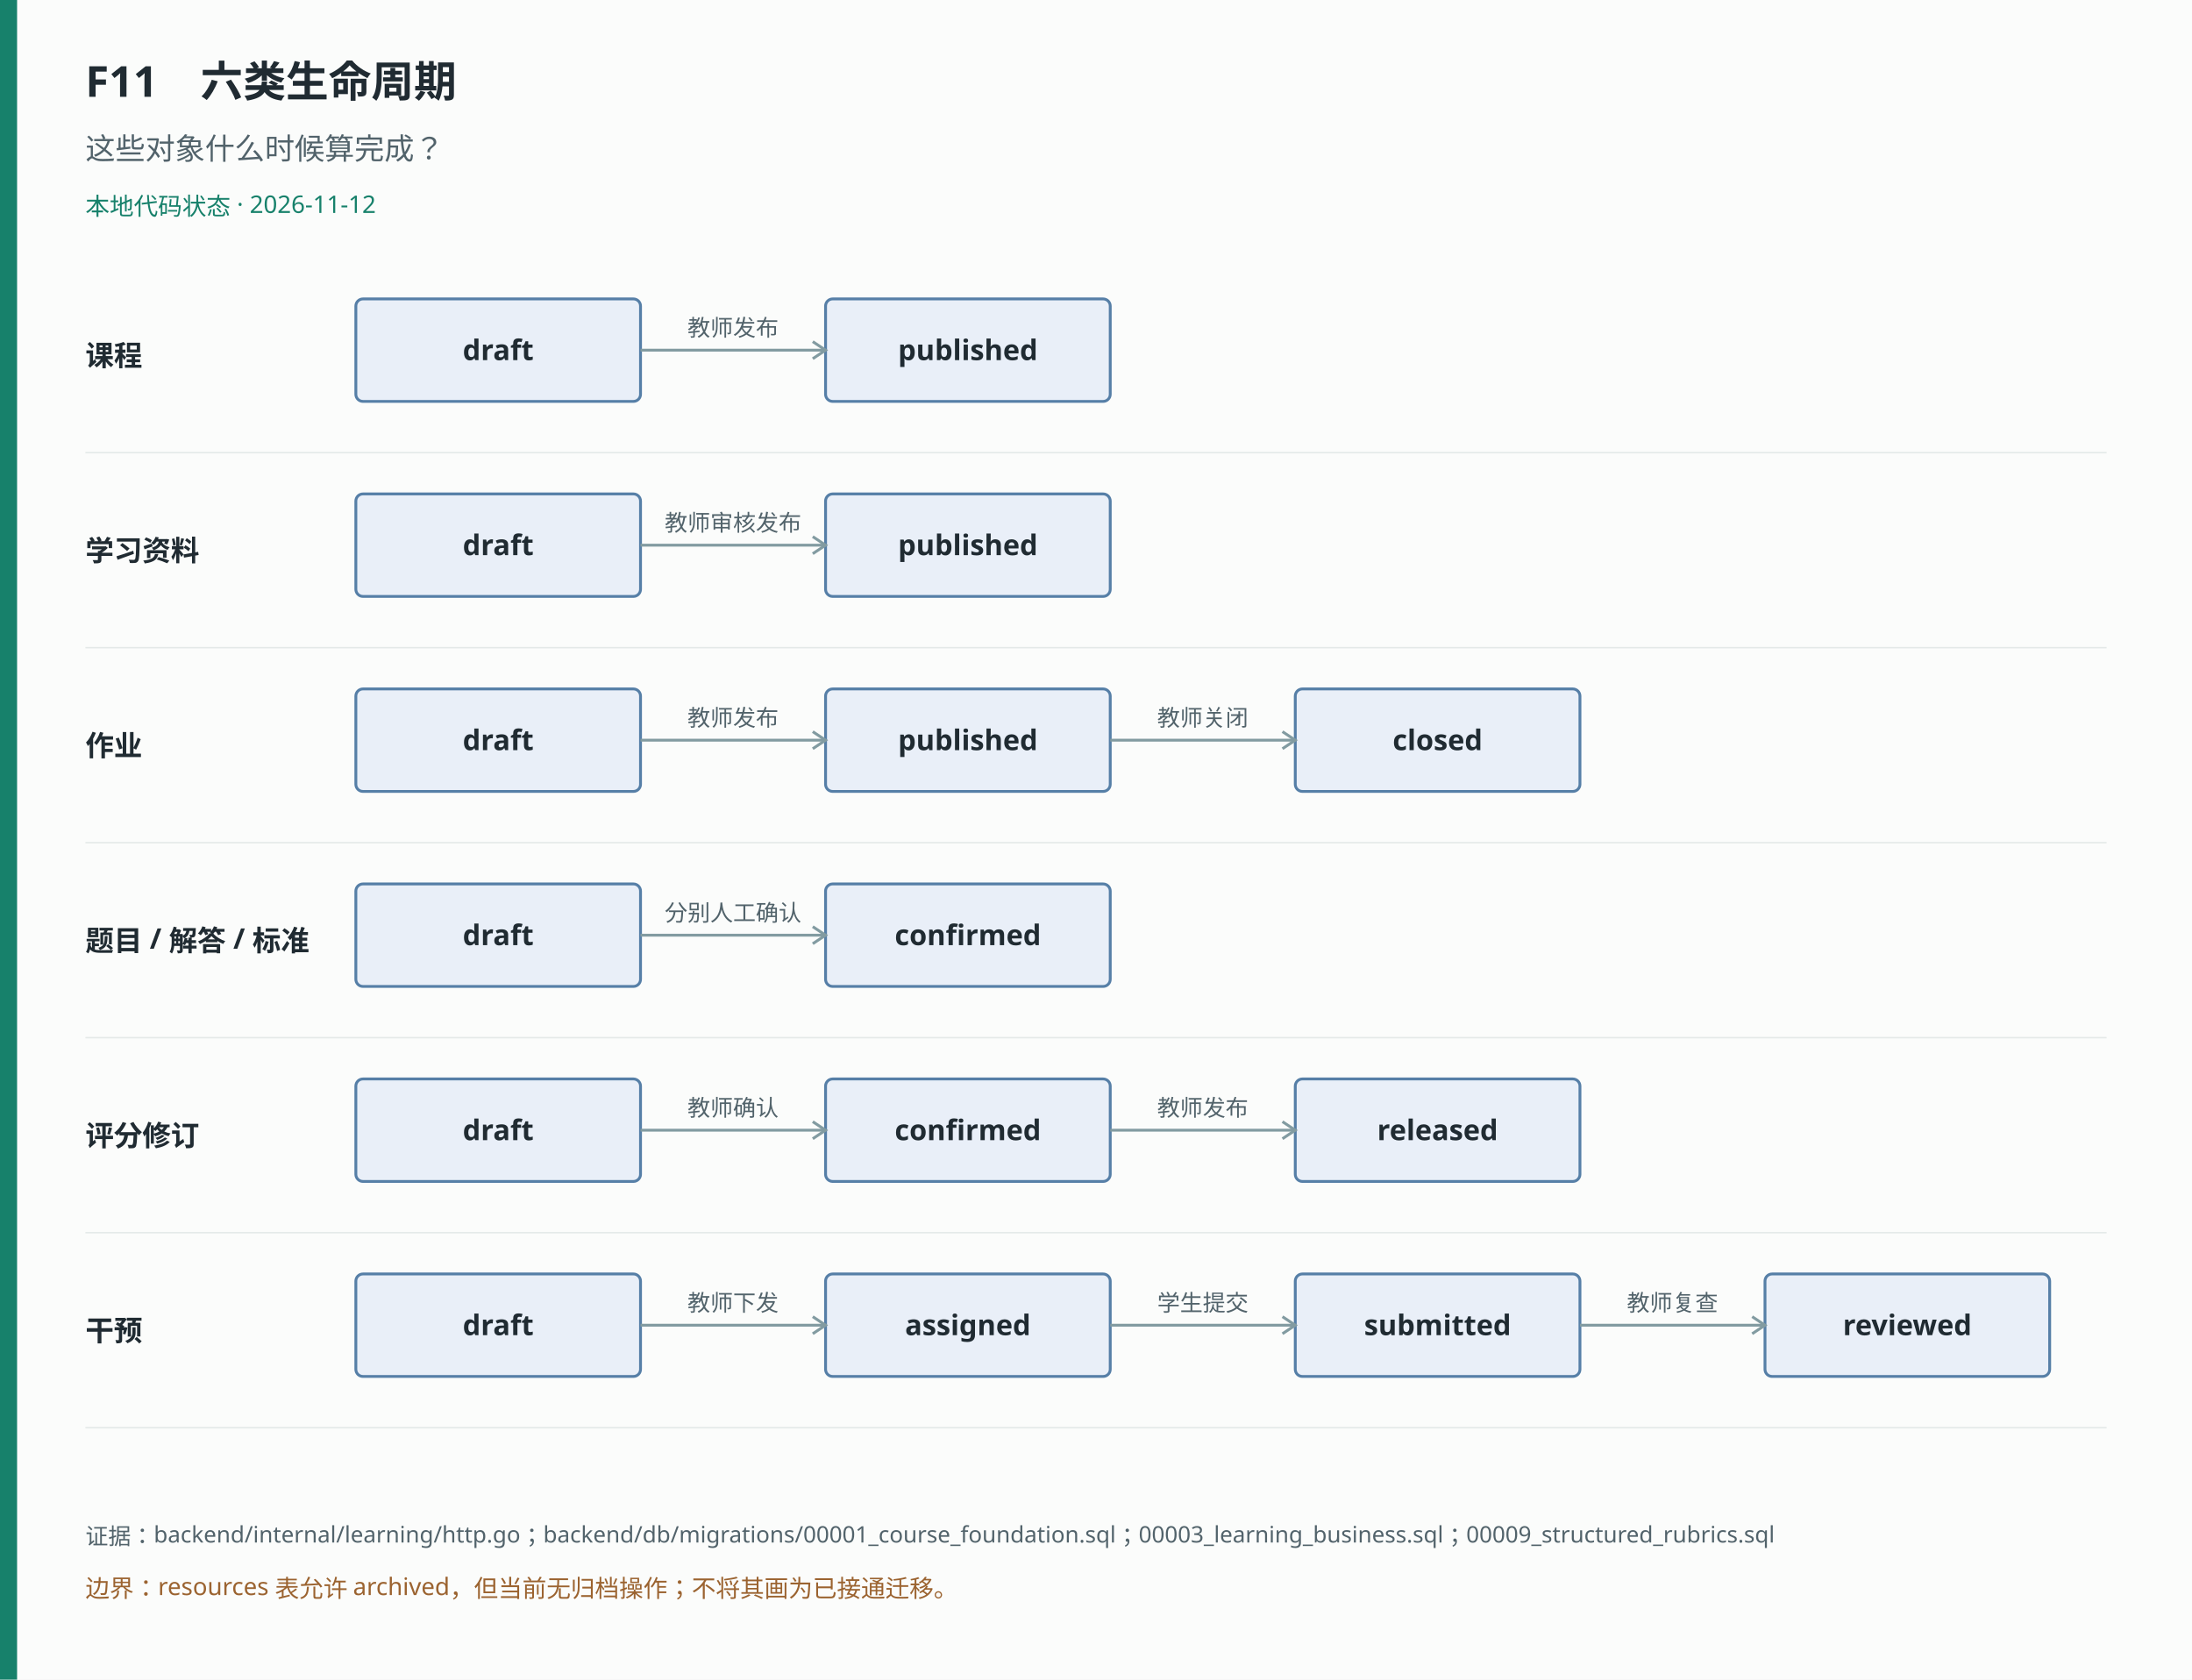
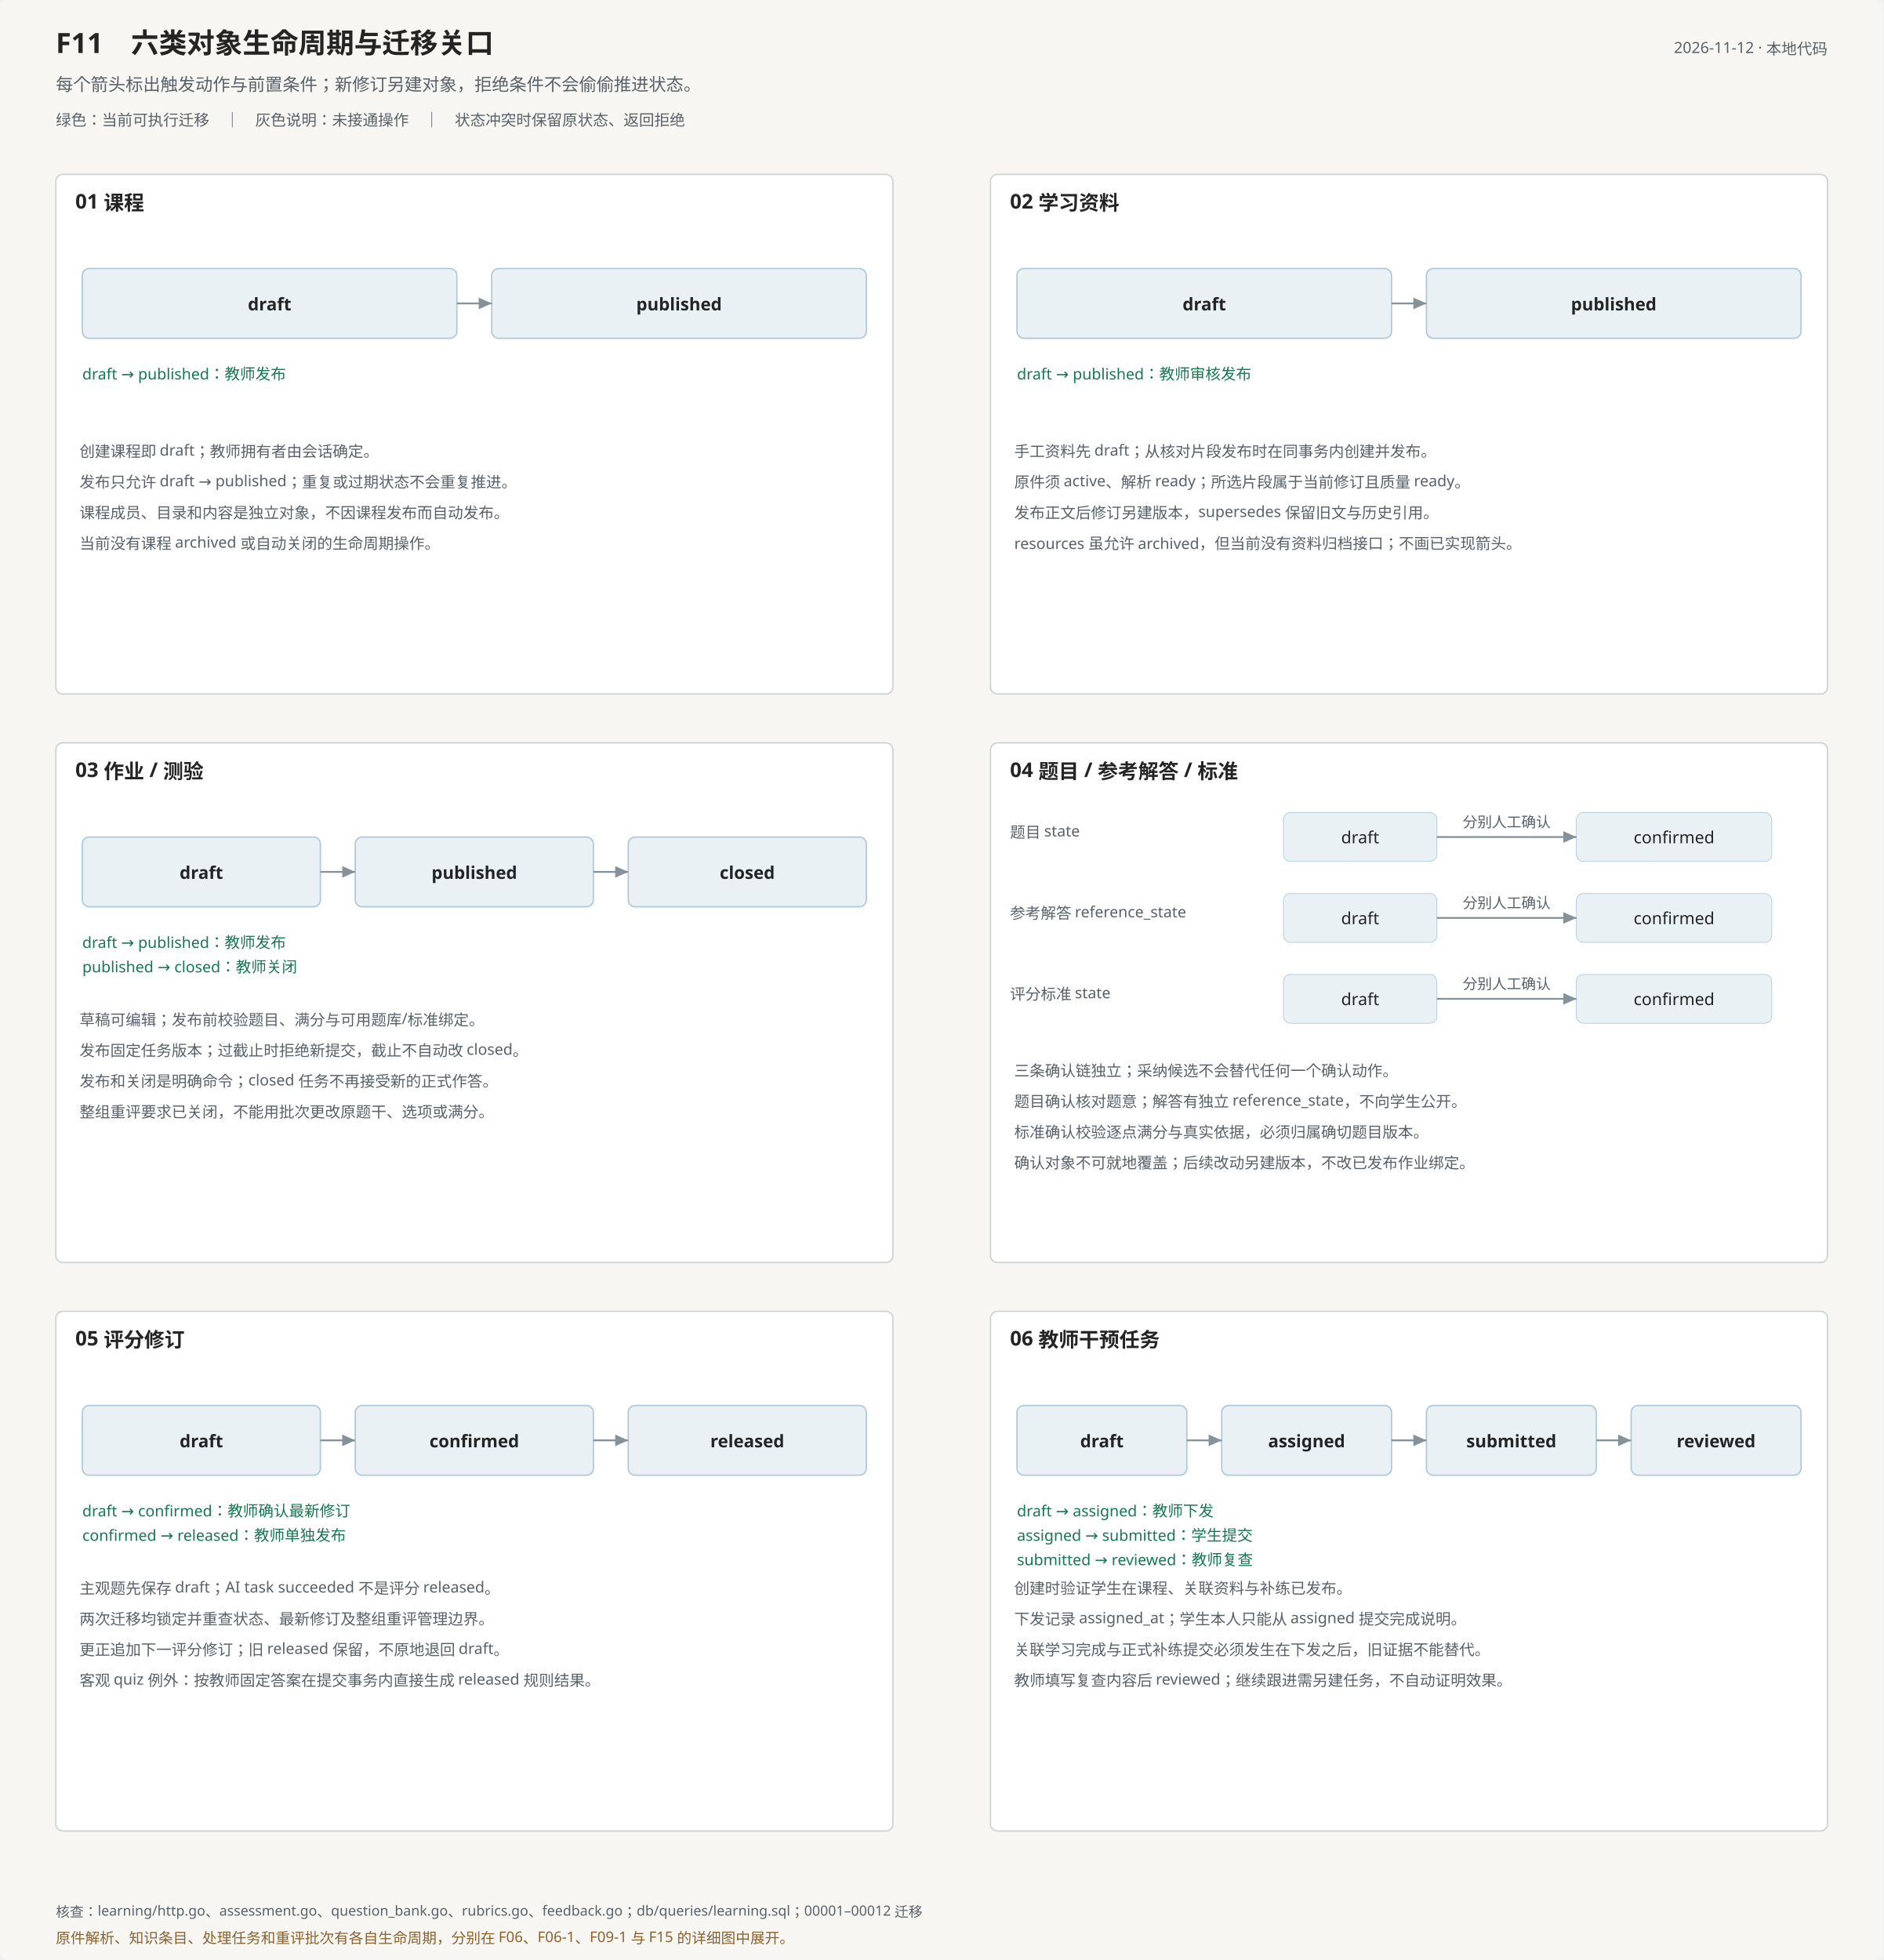
- <svg xmlns="http://www.w3.org/2000/svg" width="1540" height="1180" viewBox="0 0 1540 1180" role="img" aria-labelledby="title desc">
-   <rect width="1540" height="1180" fill="#fbfcfb" />
-   <rect width="12" height="1180" fill="#17816b" />
-   <text x="60" y="68" text-anchor="start" font-size="30" font-family="Microsoft YaHei" font-weight="700" fill="#202b32">F11　六类生命周期</text>
-   <text x="60" y="112" text-anchor="start" font-size="21" font-family="Microsoft YaHei" font-weight="normal" fill="#52636b">这些对象什么时候算完成？</text>
-   <text x="60" y="151" text-anchor="start" font-size="17" font-family="Microsoft YaHei" font-weight="normal" fill="#17816b">本地代码状态 · 2026-11-12</text>
-   <text x="60" y="257" text-anchor="start" font-size="20" font-family="Microsoft YaHei" font-weight="700" fill="#202b32">课程</text>
-   <rect x="250" y="210" width="200" height="72" rx="5" fill="#e9eff8" stroke="#567fa7" stroke-width="2" />
-   <text x="350.0" y="253.0" text-anchor="middle" font-size="20" font-family="Microsoft YaHei" font-weight="600" fill="#202b32">draft</text>
-   <rect x="580" y="210" width="200" height="72" rx="5" fill="#e9eff8" stroke="#567fa7" stroke-width="2" />
-   <text x="680.0" y="253.0" text-anchor="middle" font-size="20" font-family="Microsoft YaHei" font-weight="600" fill="#202b32">published</text>
-   <line x1="450" y1="246" x2="580" y2="246" stroke="#829ba1" stroke-width="2" />
-   <text x="515.0" y="236.0" text-anchor="middle" font-size="16" font-family="Microsoft YaHei" font-weight="normal" fill="#52636b">教师发布</text>
-   <path d="M571 240 L580 246 L571 252" fill="none" stroke="#829ba1" stroke-width="2" />
-   <line x1="60" y1="318" x2="1480" y2="318" stroke="#e4e9e8" />
-   <text x="60" y="394" text-anchor="start" font-size="20" font-family="Microsoft YaHei" font-weight="700" fill="#202b32">学习资料</text>
-   <rect x="250" y="347" width="200" height="72" rx="5" fill="#e9eff8" stroke="#567fa7" stroke-width="2" />
-   <text x="350.0" y="390.0" text-anchor="middle" font-size="20" font-family="Microsoft YaHei" font-weight="600" fill="#202b32">draft</text>
-   <rect x="580" y="347" width="200" height="72" rx="5" fill="#e9eff8" stroke="#567fa7" stroke-width="2" />
-   <text x="680.0" y="390.0" text-anchor="middle" font-size="20" font-family="Microsoft YaHei" font-weight="600" fill="#202b32">published</text>
-   <line x1="450" y1="383" x2="580" y2="383" stroke="#829ba1" stroke-width="2" />
-   <text x="515.0" y="373.0" text-anchor="middle" font-size="16" font-family="Microsoft YaHei" font-weight="normal" fill="#52636b">教师审核发布</text>
-   <path d="M571 377 L580 383 L571 389" fill="none" stroke="#829ba1" stroke-width="2" />
-   <line x1="60" y1="455" x2="1480" y2="455" stroke="#e4e9e8" />
-   <text x="60" y="531" text-anchor="start" font-size="20" font-family="Microsoft YaHei" font-weight="700" fill="#202b32">作业</text>
-   <rect x="250" y="484" width="200" height="72" rx="5" fill="#e9eff8" stroke="#567fa7" stroke-width="2" />
-   <text x="350.0" y="527.0" text-anchor="middle" font-size="20" font-family="Microsoft YaHei" font-weight="600" fill="#202b32">draft</text>
-   <rect x="580" y="484" width="200" height="72" rx="5" fill="#e9eff8" stroke="#567fa7" stroke-width="2" />
-   <text x="680.0" y="527.0" text-anchor="middle" font-size="20" font-family="Microsoft YaHei" font-weight="600" fill="#202b32">published</text>
-   <line x1="450" y1="520" x2="580" y2="520" stroke="#829ba1" stroke-width="2" />
-   <text x="515.0" y="510.0" text-anchor="middle" font-size="16" font-family="Microsoft YaHei" font-weight="normal" fill="#52636b">教师发布</text>
-   <path d="M571 514 L580 520 L571 526" fill="none" stroke="#829ba1" stroke-width="2" />
-   <rect x="910" y="484" width="200" height="72" rx="5" fill="#e9eff8" stroke="#567fa7" stroke-width="2" />
-   <text x="1010.0" y="527.0" text-anchor="middle" font-size="20" font-family="Microsoft YaHei" font-weight="600" fill="#202b32">closed</text>
-   <line x1="780" y1="520" x2="910" y2="520" stroke="#829ba1" stroke-width="2" />
-   <text x="845.0" y="510.0" text-anchor="middle" font-size="16" font-family="Microsoft YaHei" font-weight="normal" fill="#52636b">教师关闭</text>
-   <path d="M901 514 L910 520 L901 526" fill="none" stroke="#829ba1" stroke-width="2" />
-   <line x1="60" y1="592" x2="1480" y2="592" stroke="#e4e9e8" />
-   <text x="60" y="668" text-anchor="start" font-size="20" font-family="Microsoft YaHei" font-weight="700" fill="#202b32">题目 / 解答 / 标准</text>
-   <rect x="250" y="621" width="200" height="72" rx="5" fill="#e9eff8" stroke="#567fa7" stroke-width="2" />
-   <text x="350.0" y="664.0" text-anchor="middle" font-size="20" font-family="Microsoft YaHei" font-weight="600" fill="#202b32">draft</text>
-   <rect x="580" y="621" width="200" height="72" rx="5" fill="#e9eff8" stroke="#567fa7" stroke-width="2" />
-   <text x="680.0" y="664.0" text-anchor="middle" font-size="20" font-family="Microsoft YaHei" font-weight="600" fill="#202b32">confirmed</text>
-   <line x1="450" y1="657" x2="580" y2="657" stroke="#829ba1" stroke-width="2" />
-   <text x="515.0" y="647.0" text-anchor="middle" font-size="16" font-family="Microsoft YaHei" font-weight="normal" fill="#52636b">分别人工确认</text>
-   <path d="M571 651 L580 657 L571 663" fill="none" stroke="#829ba1" stroke-width="2" />
-   <line x1="60" y1="729" x2="1480" y2="729" stroke="#e4e9e8" />
-   <text x="60" y="805" text-anchor="start" font-size="20" font-family="Microsoft YaHei" font-weight="700" fill="#202b32">评分修订</text>
-   <rect x="250" y="758" width="200" height="72" rx="5" fill="#e9eff8" stroke="#567fa7" stroke-width="2" />
-   <text x="350.0" y="801.0" text-anchor="middle" font-size="20" font-family="Microsoft YaHei" font-weight="600" fill="#202b32">draft</text>
-   <rect x="580" y="758" width="200" height="72" rx="5" fill="#e9eff8" stroke="#567fa7" stroke-width="2" />
-   <text x="680.0" y="801.0" text-anchor="middle" font-size="20" font-family="Microsoft YaHei" font-weight="600" fill="#202b32">confirmed</text>
-   <line x1="450" y1="794" x2="580" y2="794" stroke="#829ba1" stroke-width="2" />
-   <text x="515.0" y="784.0" text-anchor="middle" font-size="16" font-family="Microsoft YaHei" font-weight="normal" fill="#52636b">教师确认</text>
-   <path d="M571 788 L580 794 L571 800" fill="none" stroke="#829ba1" stroke-width="2" />
-   <rect x="910" y="758" width="200" height="72" rx="5" fill="#e9eff8" stroke="#567fa7" stroke-width="2" />
-   <text x="1010.0" y="801.0" text-anchor="middle" font-size="20" font-family="Microsoft YaHei" font-weight="600" fill="#202b32">released</text>
-   <line x1="780" y1="794" x2="910" y2="794" stroke="#829ba1" stroke-width="2" />
-   <text x="845.0" y="784.0" text-anchor="middle" font-size="16" font-family="Microsoft YaHei" font-weight="normal" fill="#52636b">教师发布</text>
-   <path d="M901 788 L910 794 L901 800" fill="none" stroke="#829ba1" stroke-width="2" />
-   <line x1="60" y1="866" x2="1480" y2="866" stroke="#e4e9e8" />
-   <text x="60" y="942" text-anchor="start" font-size="20" font-family="Microsoft YaHei" font-weight="700" fill="#202b32">干预</text>
-   <rect x="250" y="895" width="200" height="72" rx="5" fill="#e9eff8" stroke="#567fa7" stroke-width="2" />
-   <text x="350.0" y="938.0" text-anchor="middle" font-size="20" font-family="Microsoft YaHei" font-weight="600" fill="#202b32">draft</text>
-   <rect x="580" y="895" width="200" height="72" rx="5" fill="#e9eff8" stroke="#567fa7" stroke-width="2" />
-   <text x="680.0" y="938.0" text-anchor="middle" font-size="20" font-family="Microsoft YaHei" font-weight="600" fill="#202b32">assigned</text>
-   <line x1="450" y1="931" x2="580" y2="931" stroke="#829ba1" stroke-width="2" />
-   <text x="515.0" y="921.0" text-anchor="middle" font-size="16" font-family="Microsoft YaHei" font-weight="normal" fill="#52636b">教师下发</text>
-   <path d="M571 925 L580 931 L571 937" fill="none" stroke="#829ba1" stroke-width="2" />
-   <rect x="910" y="895" width="200" height="72" rx="5" fill="#e9eff8" stroke="#567fa7" stroke-width="2" />
-   <text x="1010.0" y="938.0" text-anchor="middle" font-size="20" font-family="Microsoft YaHei" font-weight="600" fill="#202b32">submitted</text>
-   <line x1="780" y1="931" x2="910" y2="931" stroke="#829ba1" stroke-width="2" />
-   <text x="845.0" y="921.0" text-anchor="middle" font-size="16" font-family="Microsoft YaHei" font-weight="normal" fill="#52636b">学生提交</text>
-   <path d="M901 925 L910 931 L901 937" fill="none" stroke="#829ba1" stroke-width="2" />
-   <rect x="1240" y="895" width="200" height="72" rx="5" fill="#e9eff8" stroke="#567fa7" stroke-width="2" />
-   <text x="1340.0" y="938.0" text-anchor="middle" font-size="20" font-family="Microsoft YaHei" font-weight="600" fill="#202b32">reviewed</text>
-   <line x1="1110" y1="931" x2="1240" y2="931" stroke="#829ba1" stroke-width="2" />
-   <text x="1175.0" y="921.0" text-anchor="middle" font-size="16" font-family="Microsoft YaHei" font-weight="normal" fill="#52636b">教师复查</text>
-   <path d="M1231 925 L1240 931 L1231 937" fill="none" stroke="#829ba1" stroke-width="2" />
-   <line x1="60" y1="1003" x2="1480" y2="1003" stroke="#e4e9e8" />
-   <text x="60" y="1085" text-anchor="start" font-size="16" font-family="Microsoft YaHei" font-weight="normal" fill="#52636b">证据：backend/internal/learning/http.go；backend/db/migrations/00001_course_foundation.sql；00003_learning_business.sql；00009_structured_rubrics.sql</text>
-   <text x="60" y="1122" text-anchor="start" font-size="17" font-family="Microsoft YaHei" font-weight="normal" fill="#9b6330">边界：resources 表允许 archived，但当前无归档操作；不将其画为已接通迁移。</text>
+ <svg xmlns="http://www.w3.org/2000/svg" width="2700" height="2810" viewBox="0 0 2700 2810" role="img" aria-labelledby="title desc">
+   <defs>
+     <marker id="arr" viewBox="0 0 10 10" refX="9" refY="5" markerWidth="8" markerHeight="8" orient="auto">
+       <path d="M0 1L9 5L0 9Z" fill="#85929B" />
+     </marker>
+   </defs>
+   <g font-family="Microsoft YaHei, sans-serif">
+     <rect x="0" y="0" width="2700" height="2810" rx="10" fill="#F7F6F2" stroke="none" />
+     <text x="80" y="76" font-size="40" fill="#242424" font-weight="700" text-anchor="start">F11　六类对象生命周期与迁移关口</text>
+     <text x="2620" y="76" font-size="22" fill="#58616A" font-weight="400" text-anchor="end">2026-11-12 · 本地代码</text>
+     <text x="80" y="130" font-size="25" fill="#58616A" font-weight="400" text-anchor="start">每个箭头标出触发动作与前置条件；新修订另建对象，拒绝条件不会偷偷推进状态。</text>
+     <text x="80" y="180" font-size="22" fill="#58616A" font-weight="400" text-anchor="start">绿色：当前可执行迁移　｜　灰色说明：未接通操作　｜　状态冲突时保留原状态、返回拒绝</text>
+     <rect x="80" y="250" width="1200" height="745" rx="10" fill="#FFFFFF" stroke="#CCD3D2" stroke-width="2" />
+     <text x="108" y="299" font-size="29" fill="#242424" font-weight="650" text-anchor="start">01  课程</text>
+     <g class="state" data-state="draft">
+       <rect x="118.0" y="385" width="537.0" height="100" rx="10" fill="#EAF1F5" stroke="#AFC9DA" stroke-width="2" />
+       <text x="386.5" y="445" font-size="25" fill="#242424" font-weight="650" text-anchor="middle">draft</text>
+     </g>
+     <g class="state" data-state="published">
+       <rect x="705.0" y="385" width="537.0" height="100" rx="10" fill="#EAF1F5" stroke="#AFC9DA" stroke-width="2" />
+       <text x="973.5" y="445" font-size="25" fill="#242424" font-weight="650" text-anchor="middle">published</text>
+     </g>
+     <path d="M655.0,435 H705.0" stroke="#85929B" stroke-width="2.6" fill="none" marker-end="url(#arr)" />
+     <text x="680.0" y="421" font-size="21" fill="#58616A" font-weight="400" text-anchor="middle" class="message-label" />
+     <text x="118" y="544" font-size="22" fill="#187653" font-weight="400" text-anchor="start">draft → published：教师发布</text>
+     <text x="114" y="655" font-size="22" fill="#58616A" font-weight="400" text-anchor="start">创建课程即 draft；教师拥有者由会话确定。</text>
+     <text x="114" y="699" font-size="22" fill="#58616A" font-weight="400" text-anchor="start">发布只允许 draft → published；重复或过期状态不会重复推进。</text>
+     <text x="114" y="743" font-size="22" fill="#58616A" font-weight="400" text-anchor="start">课程成员、目录和内容是独立对象，不因课程发布而自动发布。</text>
+     <text x="114" y="787" font-size="22" fill="#58616A" font-weight="400" text-anchor="start">当前没有课程 archived 或自动关闭的生命周期操作。</text>
+     <rect x="1420" y="250" width="1200" height="745" rx="10" fill="#FFFFFF" stroke="#CCD3D2" stroke-width="2" />
+     <text x="1448" y="299" font-size="29" fill="#242424" font-weight="650" text-anchor="start">02  学习资料</text>
+     <g class="state" data-state="draft">
+       <rect x="1458.0" y="385" width="537.0" height="100" rx="10" fill="#EAF1F5" stroke="#AFC9DA" stroke-width="2" />
+       <text x="1726.5" y="445" font-size="25" fill="#242424" font-weight="650" text-anchor="middle">draft</text>
+     </g>
+     <g class="state" data-state="published">
+       <rect x="2045.0" y="385" width="537.0" height="100" rx="10" fill="#EAF1F5" stroke="#AFC9DA" stroke-width="2" />
+       <text x="2313.5" y="445" font-size="25" fill="#242424" font-weight="650" text-anchor="middle">published</text>
+     </g>
+     <path d="M1995.0,435 H2045.0" stroke="#85929B" stroke-width="2.6" fill="none" marker-end="url(#arr)" />
+     <text x="2020.0" y="421" font-size="21" fill="#58616A" font-weight="400" text-anchor="middle" class="message-label" />
+     <text x="1458" y="544" font-size="22" fill="#187653" font-weight="400" text-anchor="start">draft → published：教师审核发布</text>
+     <text x="1454" y="655" font-size="22" fill="#58616A" font-weight="400" text-anchor="start">手工资料先 draft；从核对片段发布时在同事务内创建并发布。</text>
+     <text x="1454" y="699" font-size="22" fill="#58616A" font-weight="400" text-anchor="start">原件须 active、解析 ready；所选片段属于当前修订且质量 ready。</text>
+     <text x="1454" y="743" font-size="22" fill="#58616A" font-weight="400" text-anchor="start">发布正文后修订另建版本，supersedes 保留旧文与历史引用。</text>
+     <text x="1454" y="787" font-size="22" fill="#58616A" font-weight="400" text-anchor="start">resources 虽允许 archived，但当前没有资料归档接口；不画已实现箭头。</text>
+     <rect x="80" y="1065" width="1200" height="745" rx="10" fill="#FFFFFF" stroke="#CCD3D2" stroke-width="2" />
+     <text x="108" y="1114" font-size="29" fill="#242424" font-weight="650" text-anchor="start">03  作业 / 测验</text>
+     <g class="state" data-state="draft">
+       <rect x="118.0" y="1200" width="341.333" height="100" rx="10" fill="#EAF1F5" stroke="#AFC9DA" stroke-width="2" />
+       <text x="288.667" y="1260" font-size="25" fill="#242424" font-weight="650" text-anchor="middle">draft</text>
+     </g>
+     <g class="state" data-state="published">
+       <rect x="509.333" y="1200" width="341.333" height="100" rx="10" fill="#EAF1F5" stroke="#AFC9DA" stroke-width="2" />
+       <text x="680.0" y="1260" font-size="25" fill="#242424" font-weight="650" text-anchor="middle">published</text>
+     </g>
+     <path d="M459.333,1250 H509.333" stroke="#85929B" stroke-width="2.6" fill="none" marker-end="url(#arr)" />
+     <text x="484.333" y="1236" font-size="21" fill="#58616A" font-weight="400" text-anchor="middle" class="message-label" />
+     <text x="118" y="1359" font-size="22" fill="#187653" font-weight="400" text-anchor="start">draft → published：教师发布</text>
+     <g class="state" data-state="closed">
+       <rect x="900.667" y="1200" width="341.333" height="100" rx="10" fill="#EAF1F5" stroke="#AFC9DA" stroke-width="2" />
+       <text x="1071.333" y="1260" font-size="25" fill="#242424" font-weight="650" text-anchor="middle">closed</text>
+     </g>
+     <path d="M850.667,1250 H900.667" stroke="#85929B" stroke-width="2.6" fill="none" marker-end="url(#arr)" />
+     <text x="875.667" y="1236" font-size="21" fill="#58616A" font-weight="400" text-anchor="middle" class="message-label" />
+     <text x="118" y="1394" font-size="22" fill="#187653" font-weight="400" text-anchor="start">published → closed：教师关闭</text>
+     <text x="114" y="1470" font-size="22" fill="#58616A" font-weight="400" text-anchor="start">草稿可编辑；发布前校验题目、满分与可用题库/标准绑定。</text>
+     <text x="114" y="1514" font-size="22" fill="#58616A" font-weight="400" text-anchor="start">发布固定任务版本；过截止时拒绝新提交，截止不自动改 closed。</text>
+     <text x="114" y="1558" font-size="22" fill="#58616A" font-weight="400" text-anchor="start">发布和关闭是明确命令；closed 任务不再接受新的正式作答。</text>
+     <text x="114" y="1602" font-size="22" fill="#58616A" font-weight="400" text-anchor="start">整组重评要求已关闭，不能用批次更改原题干、选项或满分。</text>
+     <rect x="1420" y="1065" width="1200" height="745" rx="10" fill="#FFFFFF" stroke="#CCD3D2" stroke-width="2" />
+     <text x="1448" y="1114" font-size="29" fill="#242424" font-weight="650" text-anchor="start">04  题目 / 参考解答 / 标准</text>
+     <text x="1448" y="1201" font-size="22" fill="#58616A" font-weight="400" text-anchor="start">题目 state</text>
+     <rect x="1840" y="1165" width="220" height="70" rx="10" fill="#EAF1F5" stroke="#AFC9DA" />
+     <rect x="2260" y="1165" width="280" height="70" rx="10" fill="#EAF1F5" stroke="#AFC9DA" />
+     <text x="1950" y="1209" font-size="24" fill="#242424" font-weight="400" text-anchor="middle">draft</text>
+     <text x="2400" y="1209" font-size="24" fill="#242424" font-weight="400" text-anchor="middle">confirmed</text>
+     <path d="M2060,1200 H2260" stroke="#85929B" stroke-width="2.6" fill="none" marker-end="url(#arr)" />
+     <text x="2160.0" y="1186" font-size="21" fill="#58616A" font-weight="400" text-anchor="middle" class="message-label">分别人工确认</text>
+     <text x="1448" y="1317" font-size="22" fill="#58616A" font-weight="400" text-anchor="start">参考解答 reference_state</text>
+     <rect x="1840" y="1281" width="220" height="70" rx="10" fill="#EAF1F5" stroke="#AFC9DA" />
+     <rect x="2260" y="1281" width="280" height="70" rx="10" fill="#EAF1F5" stroke="#AFC9DA" />
+     <text x="1950" y="1325" font-size="24" fill="#242424" font-weight="400" text-anchor="middle">draft</text>
+     <text x="2400" y="1325" font-size="24" fill="#242424" font-weight="400" text-anchor="middle">confirmed</text>
+     <path d="M2060,1316 H2260" stroke="#85929B" stroke-width="2.6" fill="none" marker-end="url(#arr)" />
+     <text x="2160.0" y="1302" font-size="21" fill="#58616A" font-weight="400" text-anchor="middle" class="message-label">分别人工确认</text>
+     <text x="1448" y="1433" font-size="22" fill="#58616A" font-weight="400" text-anchor="start">评分标准 state</text>
+     <rect x="1840" y="1397" width="220" height="70" rx="10" fill="#EAF1F5" stroke="#AFC9DA" />
+     <rect x="2260" y="1397" width="280" height="70" rx="10" fill="#EAF1F5" stroke="#AFC9DA" />
+     <text x="1950" y="1441" font-size="24" fill="#242424" font-weight="400" text-anchor="middle">draft</text>
+     <text x="2400" y="1441" font-size="24" fill="#242424" font-weight="400" text-anchor="middle">confirmed</text>
+     <path d="M2060,1432 H2260" stroke="#85929B" stroke-width="2.6" fill="none" marker-end="url(#arr)" />
+     <text x="2160.0" y="1418" font-size="21" fill="#58616A" font-weight="400" text-anchor="middle" class="message-label">分别人工确认</text>
+     <text x="1454" y="1543" font-size="22" fill="#58616A" font-weight="400" text-anchor="start">三条确认链独立；采纳候选不会替代任何一个确认动作。</text>
+     <text x="1454" y="1587" font-size="22" fill="#58616A" font-weight="400" text-anchor="start">题目确认核对题意；解答有独立 reference_state，不向学生公开。</text>
+     <text x="1454" y="1631" font-size="22" fill="#58616A" font-weight="400" text-anchor="start">标准确认校验逐点满分与真实依据，必须归属确切题目版本。</text>
+     <text x="1454" y="1675" font-size="22" fill="#58616A" font-weight="400" text-anchor="start">确认对象不可就地覆盖；后续改动另建版本，不改已发布作业绑定。</text>
+     <rect x="80" y="1880" width="1200" height="745" rx="10" fill="#FFFFFF" stroke="#CCD3D2" stroke-width="2" />
+     <text x="108" y="1929" font-size="29" fill="#242424" font-weight="650" text-anchor="start">05  评分修订</text>
+     <g class="state" data-state="draft">
+       <rect x="118.0" y="2015" width="341.333" height="100" rx="10" fill="#EAF1F5" stroke="#AFC9DA" stroke-width="2" />
+       <text x="288.667" y="2075" font-size="25" fill="#242424" font-weight="650" text-anchor="middle">draft</text>
+     </g>
+     <g class="state" data-state="confirmed">
+       <rect x="509.333" y="2015" width="341.333" height="100" rx="10" fill="#EAF1F5" stroke="#AFC9DA" stroke-width="2" />
+       <text x="680.0" y="2075" font-size="25" fill="#242424" font-weight="650" text-anchor="middle">confirmed</text>
+     </g>
+     <path d="M459.333,2065 H509.333" stroke="#85929B" stroke-width="2.6" fill="none" marker-end="url(#arr)" />
+     <text x="484.333" y="2051" font-size="21" fill="#58616A" font-weight="400" text-anchor="middle" class="message-label" />
+     <text x="118" y="2174" font-size="22" fill="#187653" font-weight="400" text-anchor="start">draft → confirmed：教师确认最新修订</text>
+     <g class="state" data-state="released">
+       <rect x="900.667" y="2015" width="341.333" height="100" rx="10" fill="#EAF1F5" stroke="#AFC9DA" stroke-width="2" />
+       <text x="1071.333" y="2075" font-size="25" fill="#242424" font-weight="650" text-anchor="middle">released</text>
+     </g>
+     <path d="M850.667,2065 H900.667" stroke="#85929B" stroke-width="2.6" fill="none" marker-end="url(#arr)" />
+     <text x="875.667" y="2051" font-size="21" fill="#58616A" font-weight="400" text-anchor="middle" class="message-label" />
+     <text x="118" y="2209" font-size="22" fill="#187653" font-weight="400" text-anchor="start">confirmed → released：教师单独发布</text>
+     <text x="114" y="2285" font-size="22" fill="#58616A" font-weight="400" text-anchor="start">主观题先保存 draft；AI task succeeded 不是评分 released。</text>
+     <text x="114" y="2329" font-size="22" fill="#58616A" font-weight="400" text-anchor="start">两次迁移均锁定并重查状态、最新修订及整组重评管理边界。</text>
+     <text x="114" y="2373" font-size="22" fill="#58616A" font-weight="400" text-anchor="start">更正追加下一评分修订；旧 released 保留，不原地退回 draft。</text>
+     <text x="114" y="2417" font-size="22" fill="#58616A" font-weight="400" text-anchor="start">客观 quiz 例外：按教师固定答案在提交事务内直接生成 released 规则结果。</text>
+     <rect x="1420" y="1880" width="1200" height="745" rx="10" fill="#FFFFFF" stroke="#CCD3D2" stroke-width="2" />
+     <text x="1448" y="1929" font-size="29" fill="#242424" font-weight="650" text-anchor="start">06  教师干预任务</text>
+     <g class="state" data-state="draft">
+       <rect x="1458.0" y="2015" width="243.5" height="100" rx="10" fill="#EAF1F5" stroke="#AFC9DA" stroke-width="2" />
+       <text x="1579.75" y="2075" font-size="25" fill="#242424" font-weight="650" text-anchor="middle">draft</text>
+     </g>
+     <g class="state" data-state="assigned">
+       <rect x="1751.5" y="2015" width="243.5" height="100" rx="10" fill="#EAF1F5" stroke="#AFC9DA" stroke-width="2" />
+       <text x="1873.25" y="2075" font-size="25" fill="#242424" font-weight="650" text-anchor="middle">assigned</text>
+     </g>
+     <path d="M1701.5,2065 H1751.5" stroke="#85929B" stroke-width="2.6" fill="none" marker-end="url(#arr)" />
+     <text x="1726.5" y="2051" font-size="21" fill="#58616A" font-weight="400" text-anchor="middle" class="message-label" />
+     <text x="1458" y="2174" font-size="22" fill="#187653" font-weight="400" text-anchor="start">draft → assigned：教师下发</text>
+     <g class="state" data-state="submitted">
+       <rect x="2045.0" y="2015" width="243.5" height="100" rx="10" fill="#EAF1F5" stroke="#AFC9DA" stroke-width="2" />
+       <text x="2166.75" y="2075" font-size="25" fill="#242424" font-weight="650" text-anchor="middle">submitted</text>
+     </g>
+     <path d="M1995.0,2065 H2045.0" stroke="#85929B" stroke-width="2.6" fill="none" marker-end="url(#arr)" />
+     <text x="2020.0" y="2051" font-size="21" fill="#58616A" font-weight="400" text-anchor="middle" class="message-label" />
+     <text x="1458" y="2209" font-size="22" fill="#187653" font-weight="400" text-anchor="start">assigned → submitted：学生提交</text>
+     <g class="state" data-state="reviewed">
+       <rect x="2338.5" y="2015" width="243.5" height="100" rx="10" fill="#EAF1F5" stroke="#AFC9DA" stroke-width="2" />
+       <text x="2460.25" y="2075" font-size="25" fill="#242424" font-weight="650" text-anchor="middle">reviewed</text>
+     </g>
+     <path d="M2288.5,2065 H2338.5" stroke="#85929B" stroke-width="2.6" fill="none" marker-end="url(#arr)" />
+     <text x="2313.5" y="2051" font-size="21" fill="#58616A" font-weight="400" text-anchor="middle" class="message-label" />
+     <text x="1458" y="2244" font-size="22" fill="#187653" font-weight="400" text-anchor="start">submitted → reviewed：教师复查</text>
+     <text x="1454" y="2285" font-size="22" fill="#58616A" font-weight="400" text-anchor="start">创建时验证学生在课程、关联资料与补练已发布。</text>
+     <text x="1454" y="2329" font-size="22" fill="#58616A" font-weight="400" text-anchor="start">下发记录 assigned_at；学生本人只能从 assigned 提交完成说明。</text>
+     <text x="1454" y="2373" font-size="22" fill="#58616A" font-weight="400" text-anchor="start">关联学习完成与正式补练提交必须发生在下发之后，旧证据不能替代。</text>
+     <text x="1454" y="2417" font-size="22" fill="#58616A" font-weight="400" text-anchor="start">教师填写复查内容后 reviewed；继续跟进需另建任务，不自动证明效果。</text>
+     <text x="80" y="2748" font-size="20" fill="#58616A" font-weight="400" text-anchor="start">核查：learning/http.go、assessment.go、question_bank.go、rubrics.go、feedback.go；db/queries/learning.sql；00001–00012 迁移</text>
+     <text x="80" y="2786" font-size="21" fill="#8A622E" font-weight="400" text-anchor="start">原件解析、知识条目、处理任务和重评批次有各自生命周期，分别在 F06、F06-1、F09-1 与 F15 的详细图中展开。</text>
+   </g>
</svg>
